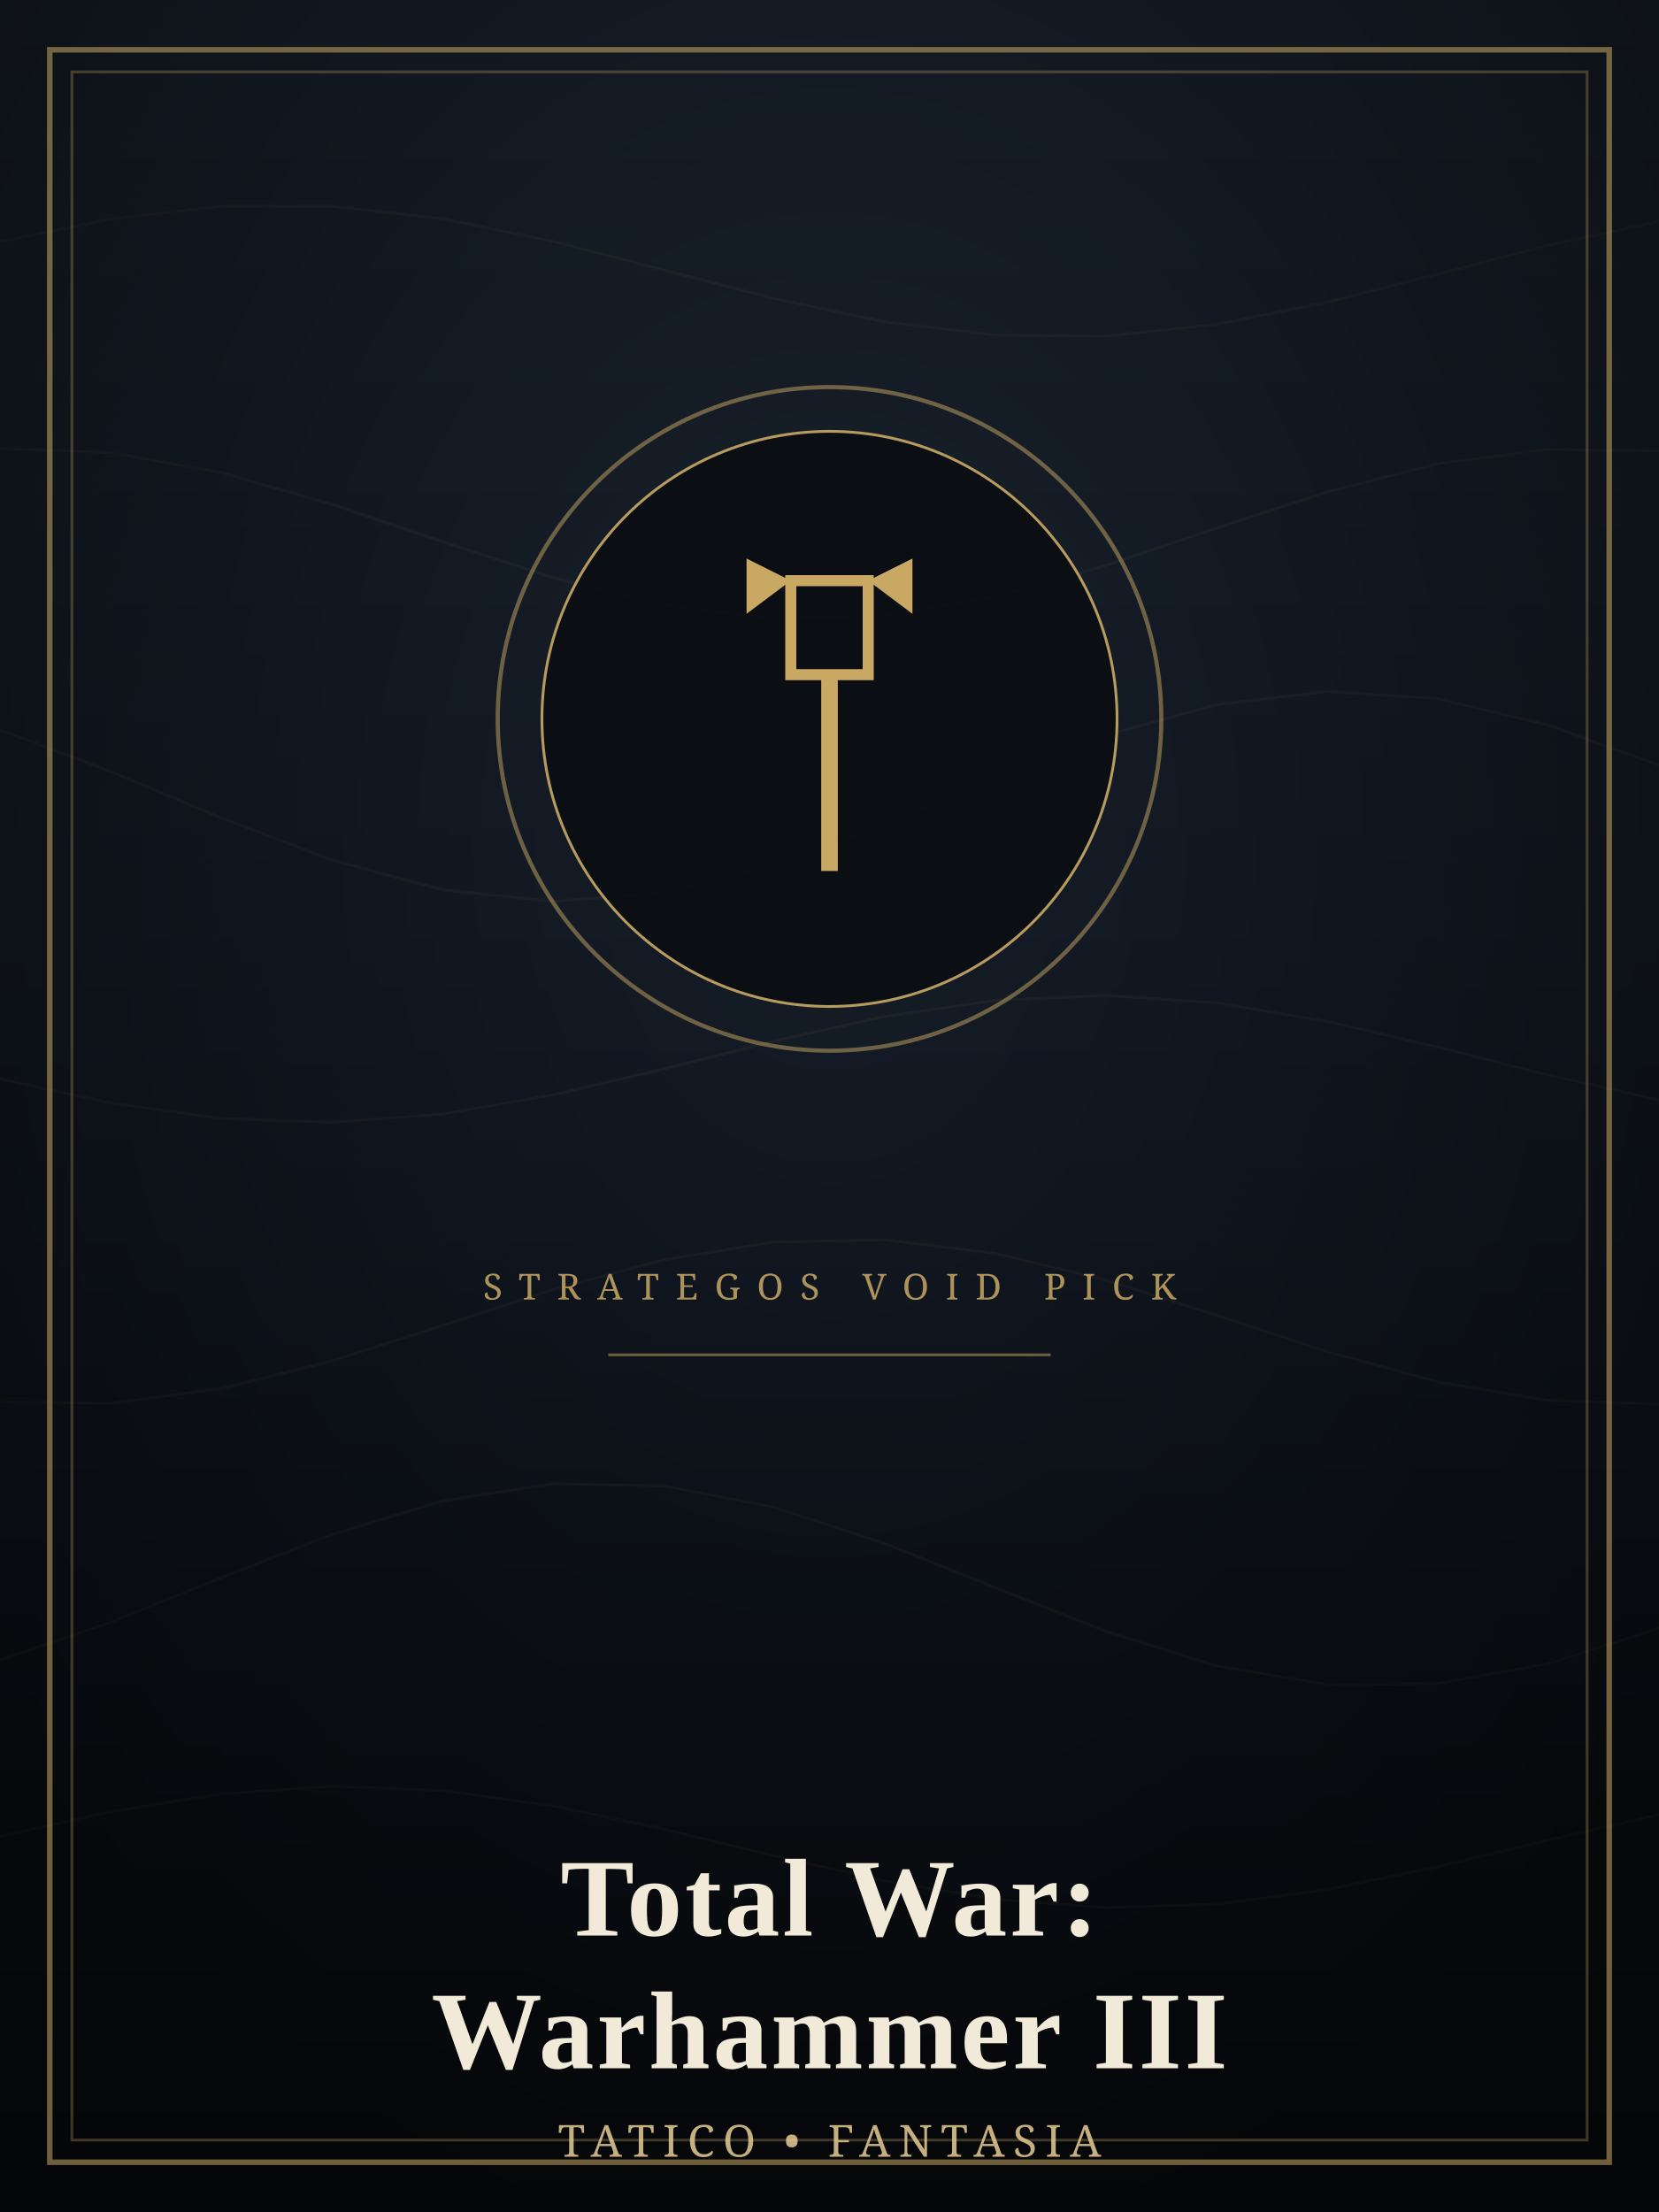
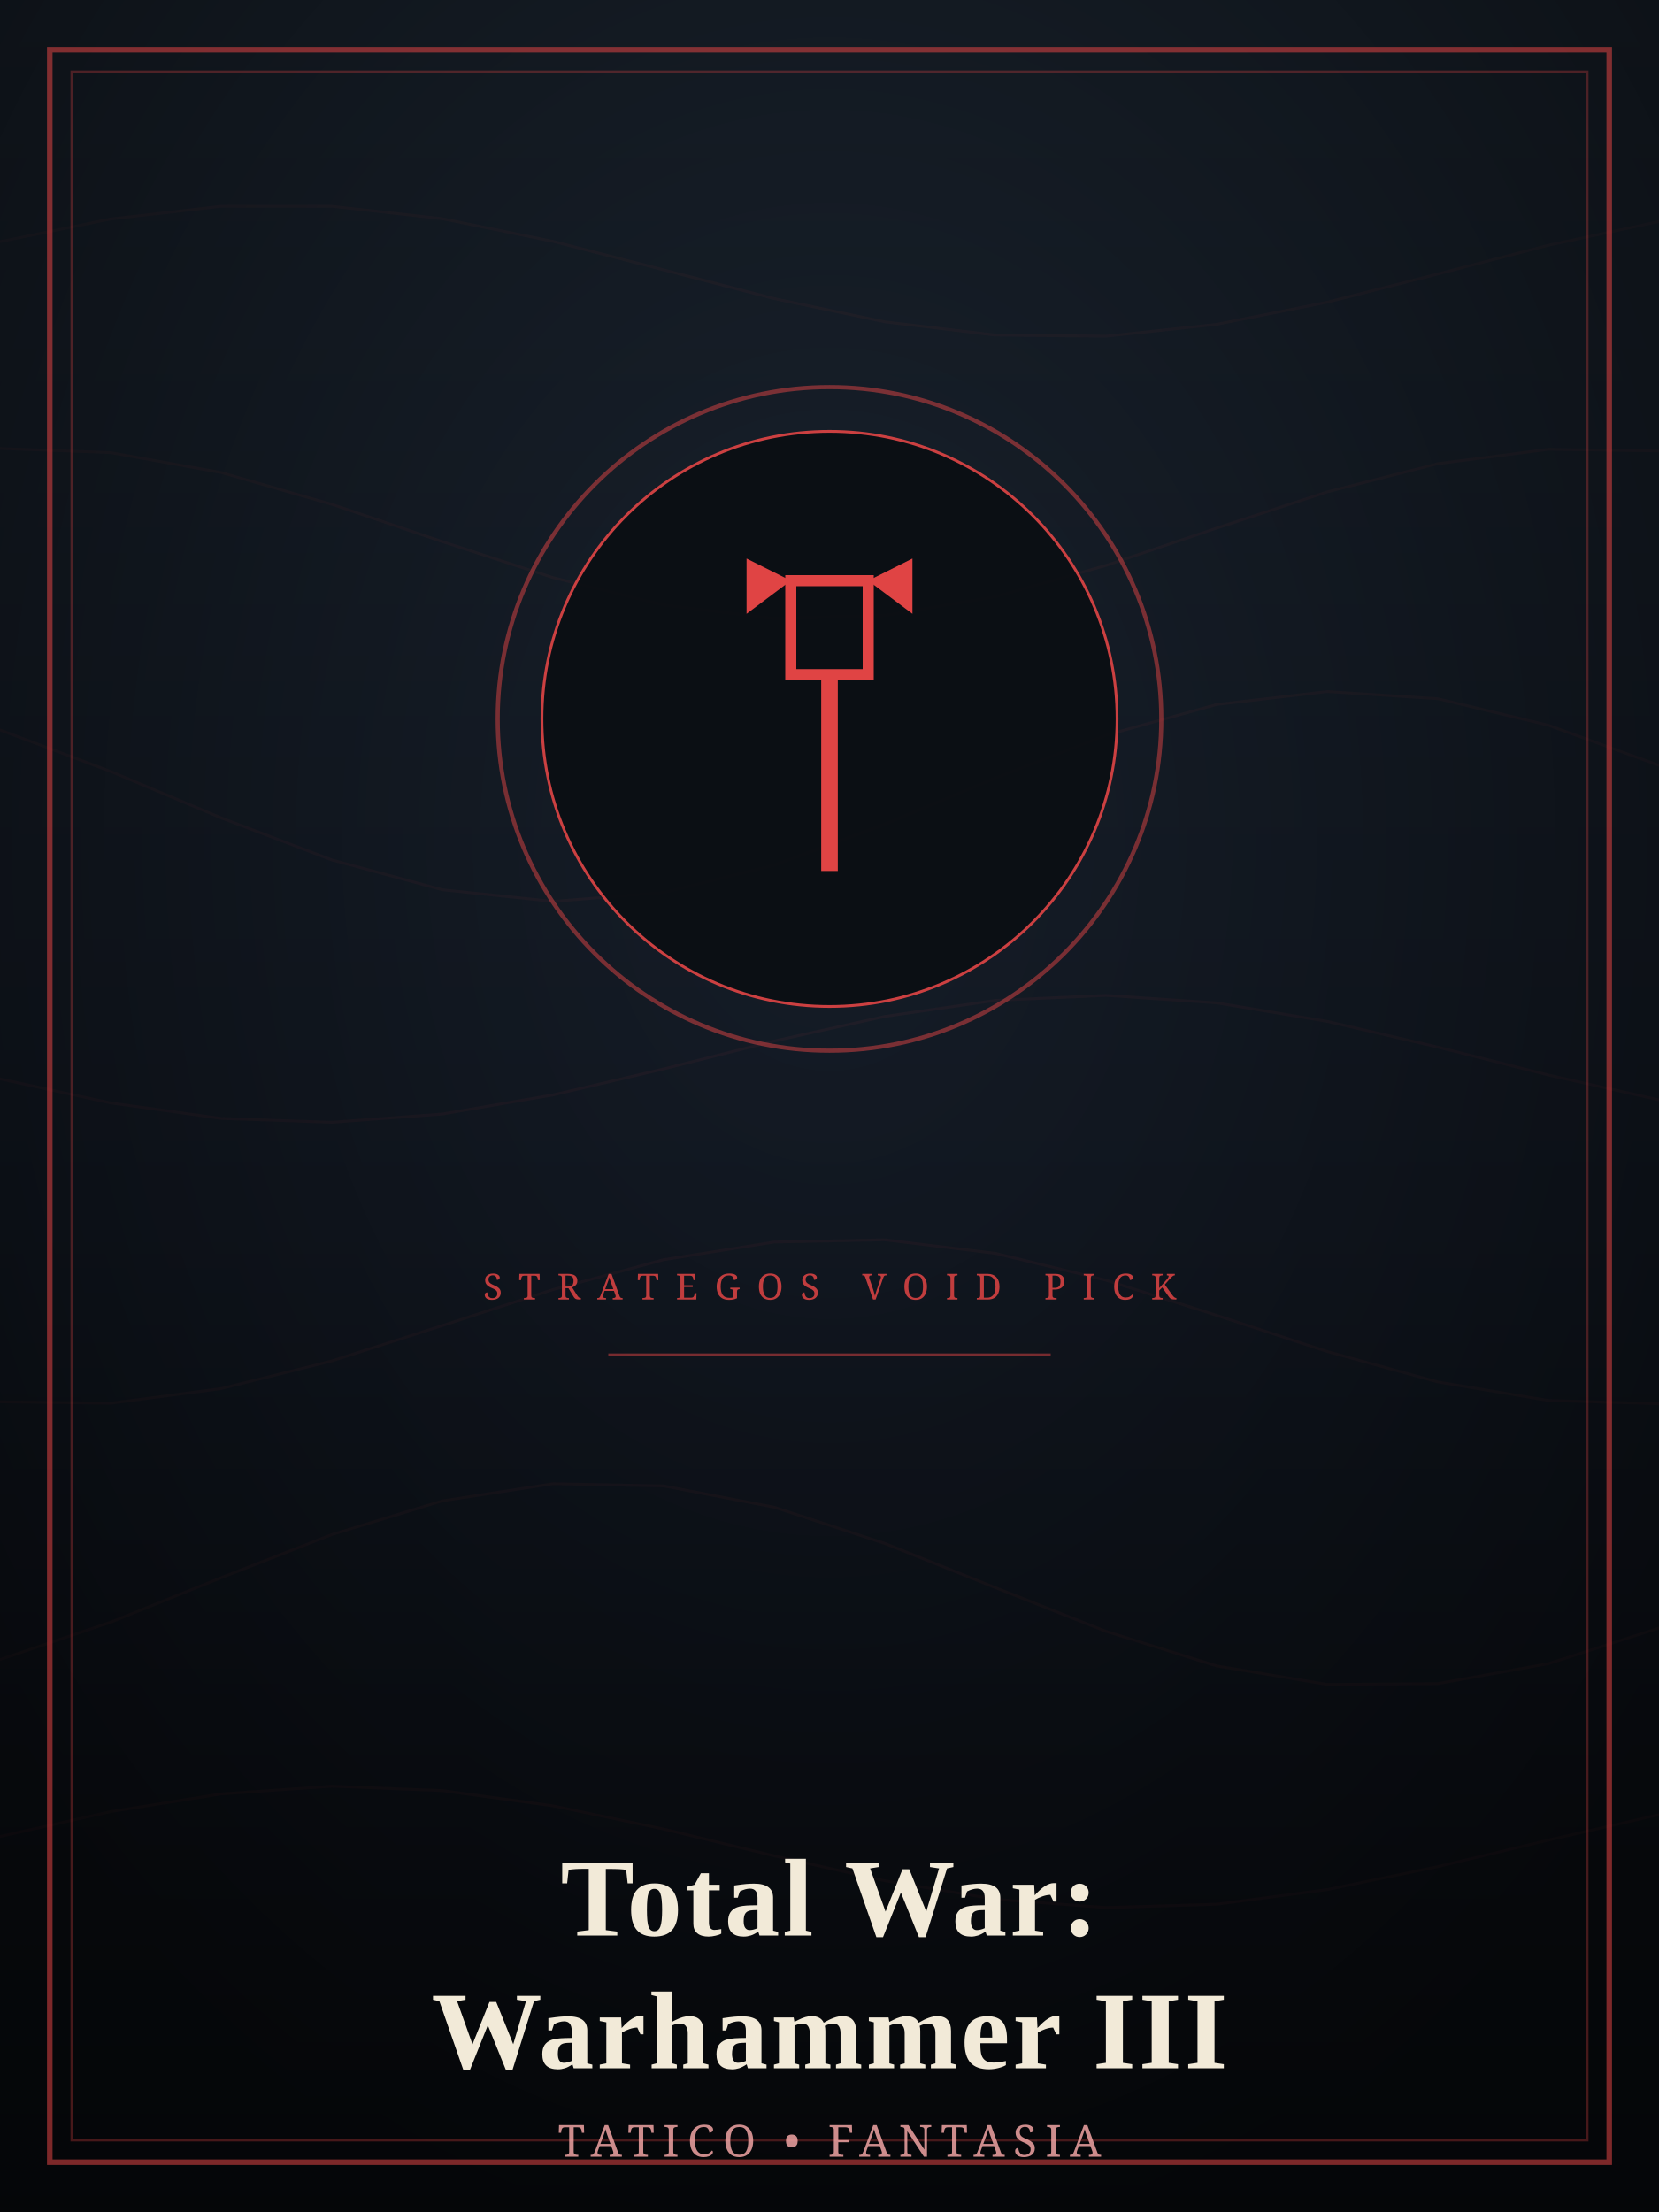
<svg xmlns="http://www.w3.org/2000/svg" width="600" height="800" viewBox="0 0 600 800">
  <defs>
    <linearGradient id="bg6" x1="0" y1="0" x2="0" y2="1">
      <stop offset="0%" stop-color="#1c2632" />
      <stop offset="55%" stop-color="#141b26" />
      <stop offset="100%" stop-color="#0a0d12" />
    </linearGradient>
    <radialGradient id="vg6" cx="50%" cy="38%" r="65%">
      <stop offset="0%" stop-color="#000000" stop-opacity="0" />
      <stop offset="100%" stop-color="#000000" stop-opacity="0.55" />
    </radialGradient>
  </defs>
  <rect width="600" height="800" fill="url(#bg6)" />
-   <path d="M -40,97.7 L 0,87.4 L 40,79.2 L 80,74.6 L 120,74.6 L 160,79.1 L 200,87.3 L 240,97.6 L 280,108.0 L 320,116.4 L 360,121.2 L 400,121.6 L 440,117.3 L 480,109.3 L 520,99.1 L 560,88.7 L 600,80.1 L 640,75.0" stroke="#c9a864" stroke-width="1" fill="none" opacity="0.06" />
-   <path d="M -40,166.7 L 0,162.2 L 40,163.7 L 80,170.9 L 120,182.4 L 160,195.9 L 200,208.9 L 240,218.8 L 280,223.7 L 320,222.6 L 360,215.8 L 400,204.5 L 440,191.0 L 480,177.9 L 520,167.7 L 560,162.5 L 600,163.1 L 640,169.6" stroke="#c9a864" stroke-width="1" fill="none" opacity="0.06" />
-   <path d="M -40,253.7 L 0,264.0 L 40,279.0 L 80,295.8 L 120,311.0 L 160,321.8 L 200,326.0 L 240,322.8 L 280,312.9 L 320,298.1 L 360,281.4 L 400,265.9 L 440,254.8 L 480,250.1 L 520,252.7 L 560,262.3 L 600,276.8 L 640,293.5" stroke="#c9a864" stroke-width="1" fill="none" opacity="0.06" />
-   <path d="M -40,380.1 L 0,390.2 L 40,398.9 L 80,404.5 L 120,405.9 L 160,402.9 L 200,396.0 L 240,386.6 L 280,376.5 L 320,367.6 L 360,361.8 L 400,360.0 L 440,362.7 L 480,369.4 L 520,378.7 L 560,388.8 L 600,397.8 L 640,403.9" stroke="#c9a864" stroke-width="1" fill="none" opacity="0.06" />
-   <path d="M -40,501.0 L 0,507.0 L 40,507.5 L 80,502.2 L 120,492.2 L 160,479.4 L 200,466.4 L 240,455.6 L 280,449.2 L 320,448.4 L 360,453.3 L 400,463.0 L 440,475.7 L 480,488.8 L 520,499.8 L 560,506.5 L 600,507.7 L 640,503.2" stroke="#c9a864" stroke-width="1" fill="none" opacity="0.06" />
-   <path d="M -40,608.3 L 0,600.2 L 40,586.7 L 80,570.6 L 120,555.0 L 160,542.8 L 200,536.6 L 240,537.4 L 280,545.1 L 320,558.2 L 360,574.2 L 400,590.0 L 440,602.5 L 480,609.2 L 520,608.9 L 560,601.7 L 600,588.8 L 640,572.9" stroke="#c9a864" stroke-width="1" fill="none" opacity="0.06" />
-   <path d="M -40,673.9 L 0,664.2 L 40,655.2 L 80,648.8 L 120,646.0 L 160,647.6 L 200,653.1 L 240,661.5 L 280,671.2 L 320,680.2 L 360,686.9 L 400,689.9 L 440,688.7 L 480,683.4 L 520,675.1 L 560,665.5 L 600,656.3 L 640,649.5" stroke="#c9a864" stroke-width="1" fill="none" opacity="0.06" />
+   <path d="M -40,97.7 L 0,87.4 L 40,79.2 L 80,74.6 L 120,74.6 L 160,79.1 L 200,87.3 L 240,97.6 L 280,108.0 L 320,116.4 L 360,121.2 L 400,121.6 L 440,117.3 L 480,109.3 L 520,99.1 L 560,88.7 L 600,80.1 L 640,75.0" stroke="#e04444" stroke-width="1" fill="none" opacity="0.06" />
+   <path d="M -40,166.7 L 0,162.2 L 40,163.7 L 80,170.9 L 120,182.4 L 160,195.9 L 200,208.9 L 240,218.8 L 280,223.7 L 320,222.6 L 360,215.8 L 400,204.5 L 440,191.0 L 480,177.9 L 520,167.7 L 560,162.5 L 600,163.1 L 640,169.6" stroke="#e04444" stroke-width="1" fill="none" opacity="0.06" />
+   <path d="M -40,253.7 L 0,264.0 L 40,279.0 L 80,295.8 L 120,311.0 L 160,321.8 L 200,326.0 L 240,322.8 L 280,312.9 L 320,298.1 L 360,281.4 L 400,265.9 L 440,254.8 L 480,250.1 L 520,252.7 L 560,262.3 L 600,276.8 L 640,293.5" stroke="#e04444" stroke-width="1" fill="none" opacity="0.06" />
+   <path d="M -40,380.1 L 0,390.2 L 40,398.9 L 80,404.5 L 120,405.9 L 160,402.9 L 200,396.0 L 240,386.6 L 280,376.5 L 320,367.6 L 360,361.8 L 400,360.0 L 440,362.7 L 480,369.4 L 520,378.7 L 560,388.8 L 600,397.8 L 640,403.9" stroke="#e04444" stroke-width="1" fill="none" opacity="0.06" />
+   <path d="M -40,501.0 L 0,507.0 L 40,507.5 L 80,502.2 L 120,492.2 L 160,479.4 L 200,466.4 L 240,455.6 L 280,449.2 L 320,448.4 L 360,453.3 L 400,463.0 L 440,475.7 L 480,488.8 L 520,499.8 L 560,506.5 L 600,507.7 L 640,503.2" stroke="#e04444" stroke-width="1" fill="none" opacity="0.06" />
+   <path d="M -40,608.3 L 0,600.2 L 40,586.7 L 80,570.6 L 120,555.0 L 160,542.8 L 200,536.6 L 240,537.4 L 280,545.1 L 320,558.2 L 360,574.2 L 400,590.0 L 440,602.5 L 480,609.2 L 520,608.9 L 560,601.7 L 600,588.8 L 640,572.9" stroke="#e04444" stroke-width="1" fill="none" opacity="0.06" />
+   <path d="M -40,673.9 L 0,664.2 L 40,655.2 L 80,648.8 L 120,646.0 L 160,647.6 L 200,653.1 L 240,661.5 L 280,671.2 L 320,680.2 L 360,686.9 L 400,689.9 L 440,688.7 L 480,683.4 L 520,675.1 L 560,665.5 L 600,656.3 L 640,649.5" stroke="#e04444" stroke-width="1" fill="none" opacity="0.06" />
  <rect width="600" height="800" fill="url(#vg6)" />
-   <rect x="18" y="18" width="564" height="764" fill="none" stroke="#c9a864" stroke-width="2" opacity="0.55" />
-   <rect x="26" y="26" width="548" height="748" fill="none" stroke="#c9a864" stroke-width="1" opacity="0.3" />
+   <rect x="18" y="18" width="564" height="764" fill="none" stroke="#e04444" stroke-width="2" opacity="0.55" />
+   <rect x="26" y="26" width="548" height="748" fill="none" stroke="#e04444" stroke-width="1" opacity="0.3" />
  <g transform="translate(300,260)">
-     <circle r="120" fill="none" stroke="#c9a864" stroke-width="1.5" opacity="0.5" />
-     <circle r="104" fill="#0a0d12" stroke="#c9a864" stroke-width="1" opacity="0.9" />
-     <rect x="-14" y="-50" width="28" height="34" fill="none" stroke="#c9a864" stroke-width="4" />
-     <line x1="0" y1="-16" x2="0" y2="55" stroke="#c9a864" stroke-width="6" />
-     <path d="M -14,-50 L -30,-58 L -30,-38 Z" fill="#c9a864" />
-     <path d="M 14,-50 L 30,-58 L 30,-38 Z" fill="#c9a864" />
+     <circle r="120" fill="none" stroke="#e04444" stroke-width="1.5" opacity="0.5" />
+     <circle r="104" fill="#0a0d12" stroke="#e04444" stroke-width="1" opacity="0.9" />
+     <rect x="-14" y="-50" width="28" height="34" fill="none" stroke="#e04444" stroke-width="4" />
+     <line x1="0" y1="-16" x2="0" y2="55" stroke="#e04444" stroke-width="6" />
+     <path d="M -14,-50 L -30,-58 L -30,-38 Z" fill="#e04444" />
+     <path d="M 14,-50 L 30,-58 L 30,-38 Z" fill="#e04444" />
  </g>
-   <text x="300" y="470" text-anchor="middle" font-family="Georgia, serif" font-size="13" letter-spacing="6" fill="#c9a864" opacity="0.85">STRATEGOS VOID PICK</text>
-   <line x1="220" y1="490" x2="380" y2="490" stroke="#c9a864" stroke-width="1" opacity="0.5" />
+   <text x="300" y="470" text-anchor="middle" font-family="Georgia, serif" font-size="13" letter-spacing="6" fill="#e04444" opacity="0.85">STRATEGOS VOID PICK</text>
+   <line x1="220" y1="490" x2="380" y2="490" stroke="#e04444" stroke-width="1" opacity="0.5" />
  <text x="300" y="700" text-anchor="middle" font-family="Georgia, 'Times New Roman', serif" font-size="40" font-weight="700" fill="#f2ead8" letter-spacing="1">Total War:</text>
  <text x="300" y="748" text-anchor="middle" font-family="Georgia, 'Times New Roman', serif" font-size="40" font-weight="700" fill="#f2ead8" letter-spacing="1">Warhammer III</text>
-   <text x="300" y="780" text-anchor="middle" font-family="Georgia, serif" font-size="16" letter-spacing="3" fill="#e6cd93" opacity="0.85">TATICO • FANTASIA</text>
+   <text x="300" y="780" text-anchor="middle" font-family="Georgia, serif" font-size="16" letter-spacing="3" fill="#f0a3a3" opacity="0.85">TATICO • FANTASIA</text>
</svg>
